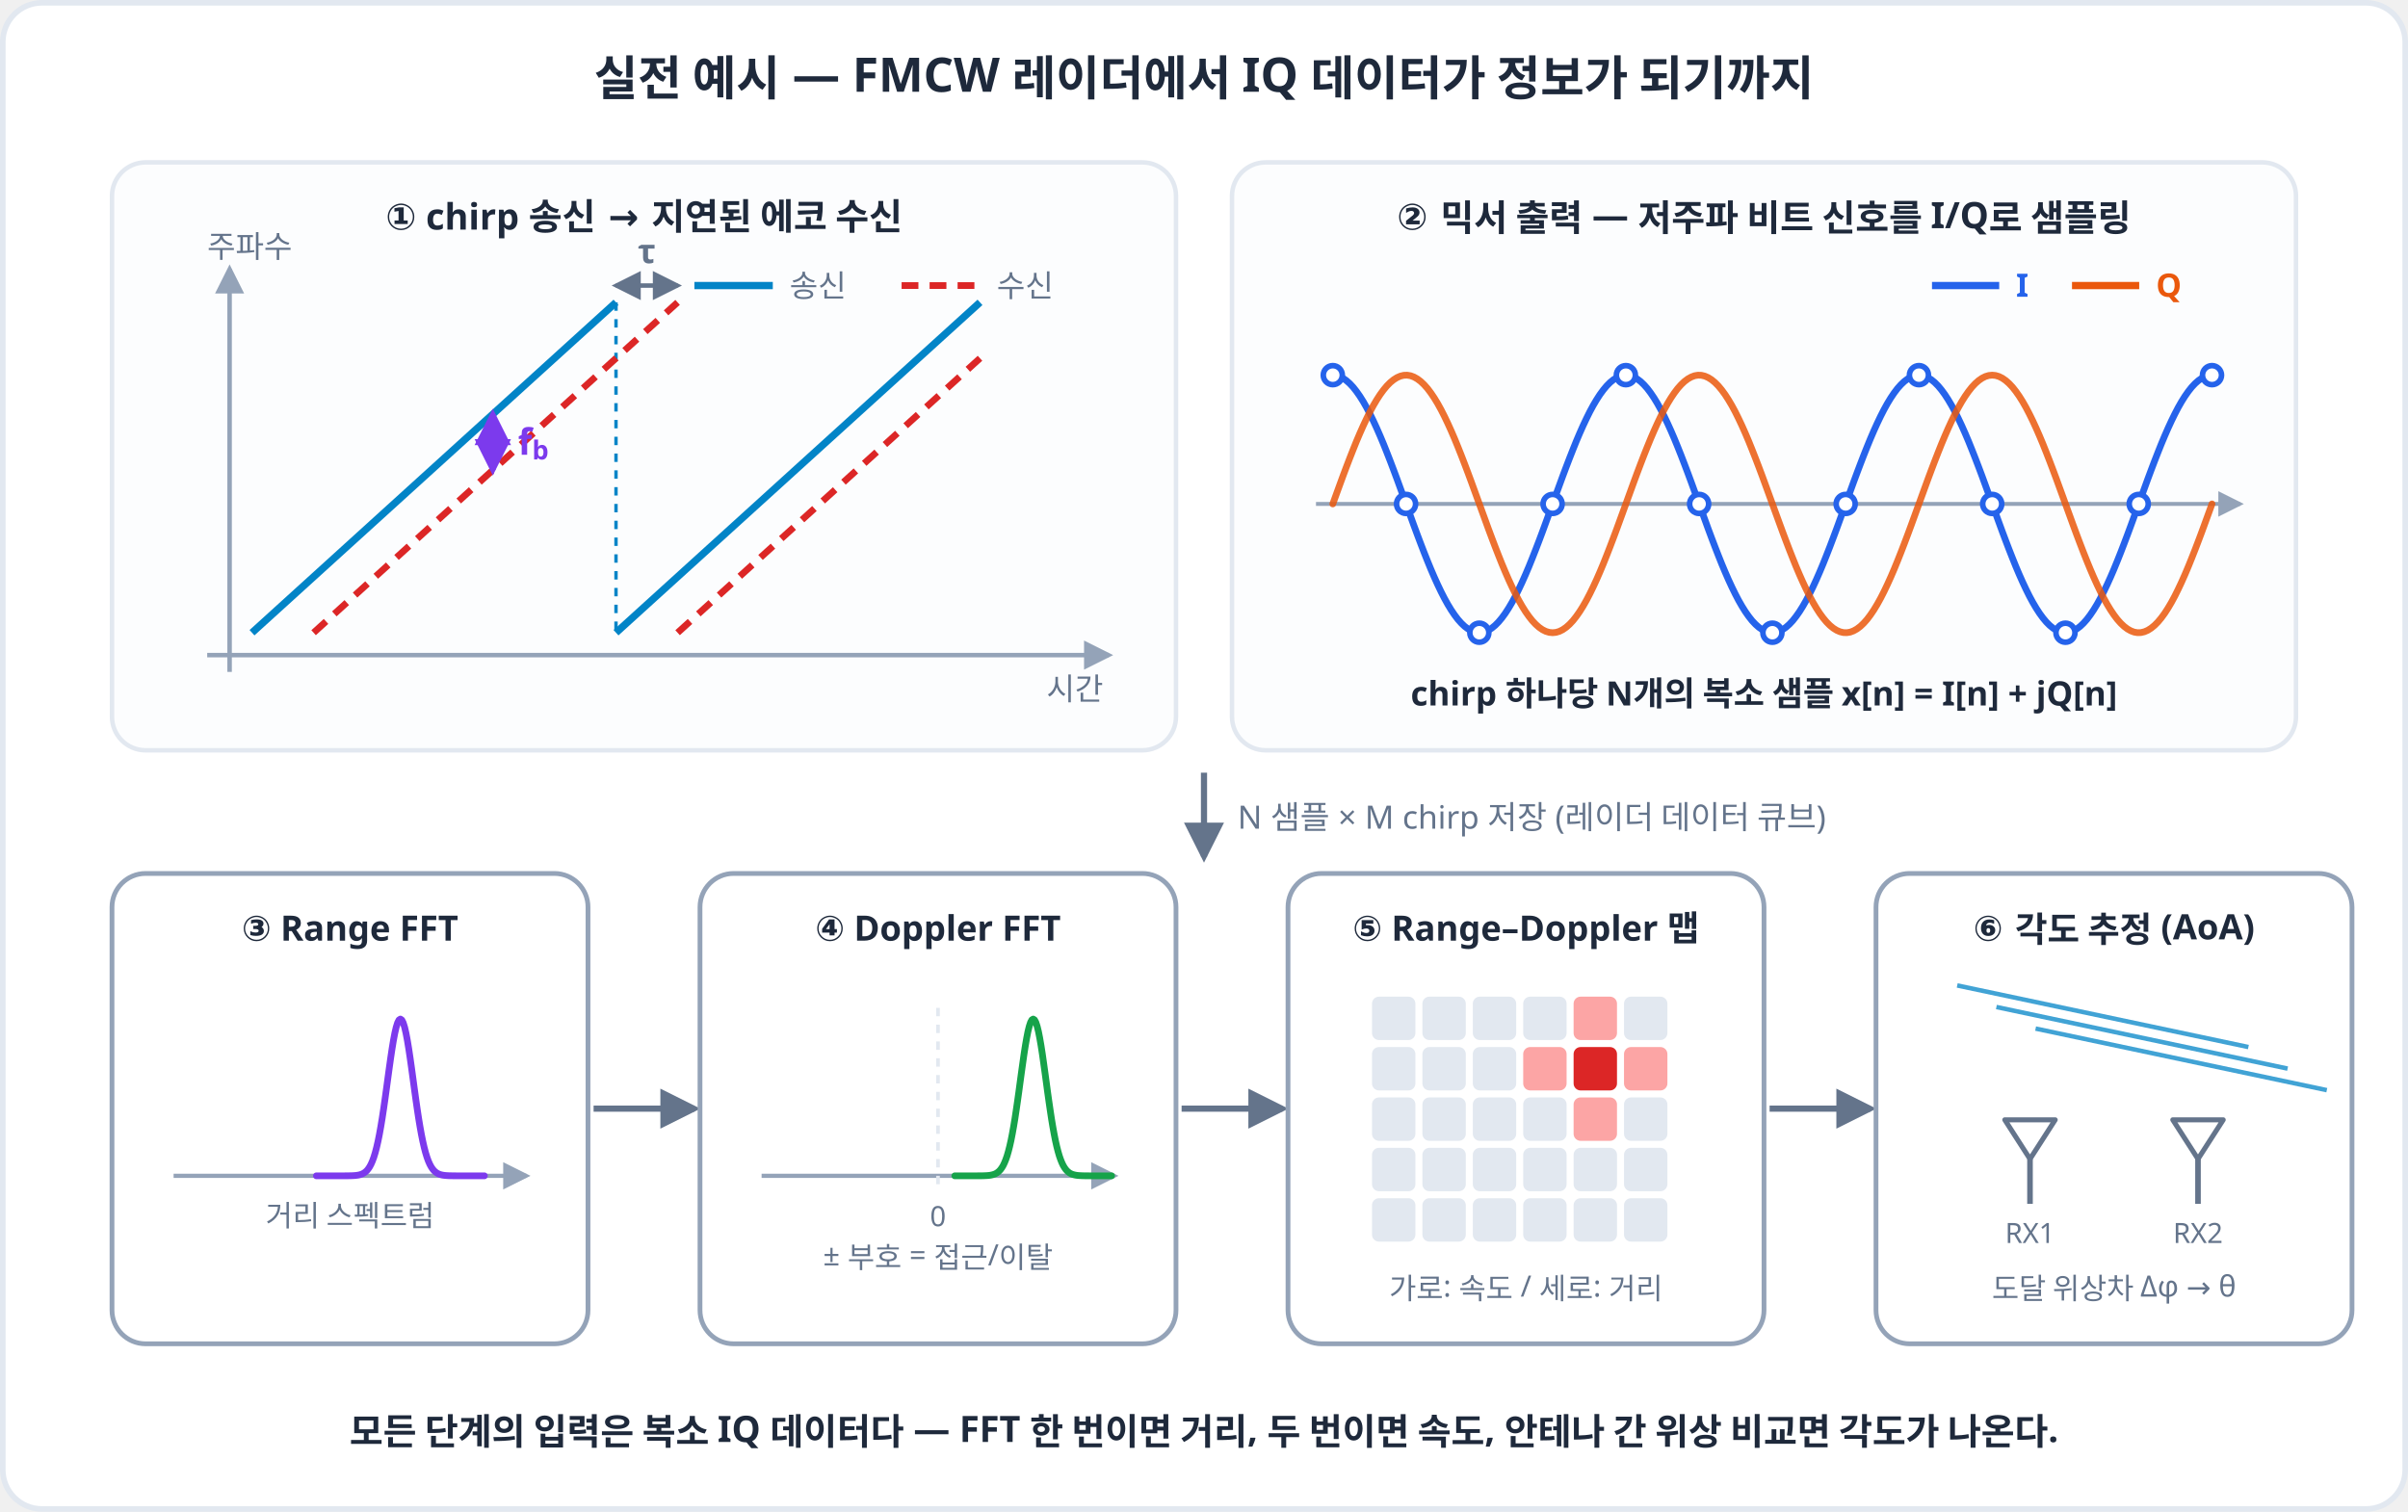
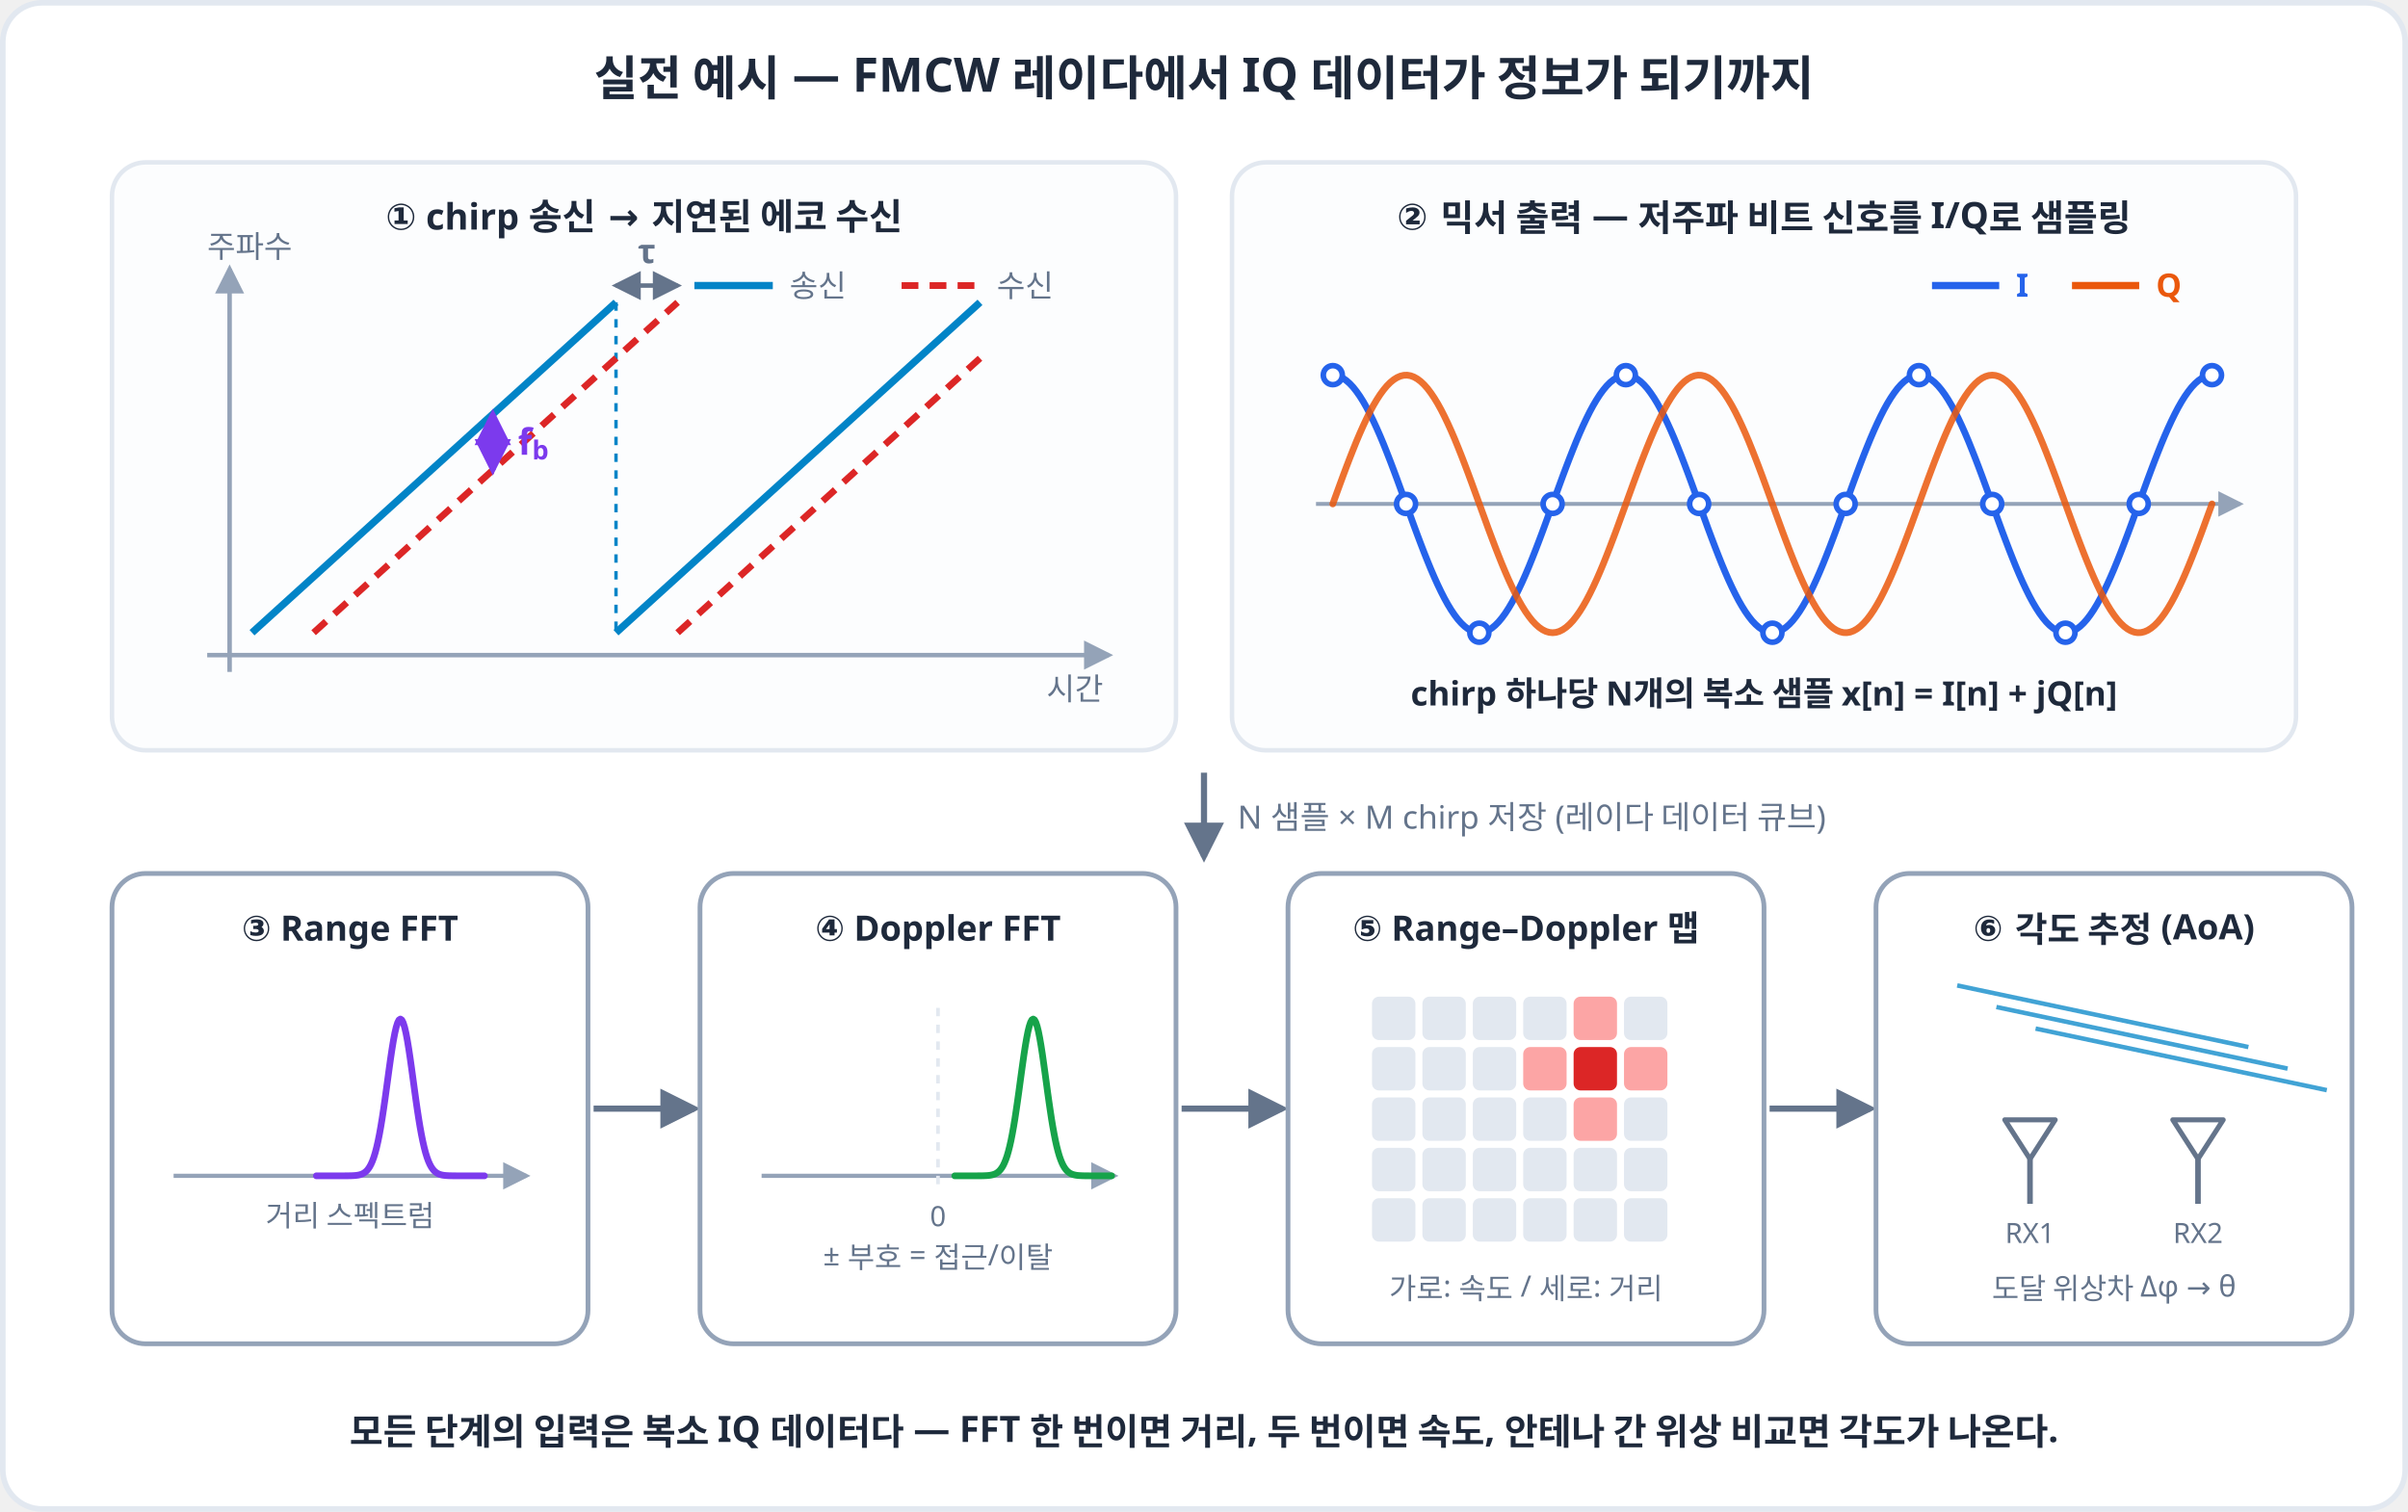
<svg xmlns="http://www.w3.org/2000/svg" viewBox="0 0 860 540" font-family="Segoe UI, Malgun Gothic, Apple SD Gothic Neo, sans-serif">
  <defs>
    <marker id="ar-slate" viewBox="0 0 10 10" refX="8.5" refY="5" markerWidth="6.5" markerHeight="6.5" orient="auto-start-reverse">
      <path d="M0,0 L10,5 L0,10 z" fill="#64748b" />
    </marker>
    <marker id="ar-blue" viewBox="0 0 10 10" refX="8.5" refY="5" markerWidth="6.5" markerHeight="6.5" orient="auto-start-reverse">
      <path d="M0,0 L10,5 L0,10 z" fill="#2563eb" />
    </marker>
    <marker id="ar-orange" viewBox="0 0 10 10" refX="8.5" refY="5" markerWidth="6.5" markerHeight="6.5" orient="auto-start-reverse">
      <path d="M0,0 L10,5 L0,10 z" fill="#ea580c" />
    </marker>
    <marker id="ar-sky" viewBox="0 0 10 10" refX="8.5" refY="5" markerWidth="6.5" markerHeight="6.5" orient="auto-start-reverse">
      <path d="M0,0 L10,5 L0,10 z" fill="#0284c7" />
    </marker>
    <marker id="ar-red" viewBox="0 0 10 10" refX="8.5" refY="5" markerWidth="6.5" markerHeight="6.5" orient="auto-start-reverse">
      <path d="M0,0 L10,5 L0,10 z" fill="#dc2626" />
    </marker>
    <marker id="ar-green" viewBox="0 0 10 10" refX="8.5" refY="5" markerWidth="6.5" markerHeight="6.5" orient="auto-start-reverse">
      <path d="M0,0 L10,5 L0,10 z" fill="#16a34a" />
    </marker>
    <marker id="ar-violet" viewBox="0 0 10 10" refX="8.5" refY="5" markerWidth="6.5" markerHeight="6.5" orient="auto-start-reverse">
      <path d="M0,0 L10,5 L0,10 z" fill="#7c3aed" />
    </marker>
    <marker id="ar-axis" viewBox="0 0 10 10" refX="8.5" refY="5" markerWidth="6.5" markerHeight="6.5" orient="auto-start-reverse">
      <path d="M0,0 L10,5 L0,10 z" fill="#94a3b8" />
    </marker>
  </defs>
  <rect x="1" y="1" width="858" height="538" rx="14" fill="#ffffff" stroke="#e2e8f0" stroke-width="2" />
-   <text x="430.0" y="34" font-size="17" fill="#1e293b" text-anchor="middle" font-weight="700">실전 예시 — FMCW 레이더에서 IQ 데이터가 정보가 되기까지</text>
+   <text x="430.0" y="34" font-size="17" fill="#1e293b" text-anchor="middle" font-weight="700">실전 예시 — FMCW 레이다에서 IQ 데이터가 정보가 되기까지</text>
  <rect x="40" y="58" width="380" height="210" rx="12" fill="#fcfdfe" stroke="#e2e8f0" stroke-width="1.6" />
  <text x="230.0" y="82" font-size="13" fill="#1e293b" text-anchor="middle" font-weight="700">① chirp 송신 → 지연된 에코 수신</text>
  <line x1="74" y1="234" x2="396" y2="234" stroke="#94a3b8" stroke-width="1.6" stroke-linecap="butt" marker-end="url(#ar-axis)" />
  <line x1="82" y1="240" x2="82" y2="96" stroke="#94a3b8" stroke-width="1.6" stroke-linecap="butt" marker-end="url(#ar-axis)" />
  <text x="394" y="250" font-size="11" fill="#64748b" text-anchor="end">시간</text>
  <text x="74" y="92" font-size="11" fill="#64748b" text-anchor="start">주파수</text>
  <line x1="90" y1="226" x2="220" y2="108" stroke="#0284c7" stroke-width="2.6" stroke-linecap="butt" />
  <line x1="220" y1="226" x2="350" y2="108" stroke="#0284c7" stroke-width="2.6" stroke-linecap="butt" />
  <line x1="220" y1="108" x2="220" y2="226" stroke="#0284c7" stroke-width="1.2" stroke-linecap="butt" stroke-dasharray="3 3" />
  <line x1="112" y1="226" x2="242" y2="108" stroke="#dc2626" stroke-width="2.4" stroke-linecap="butt" stroke-dasharray="6 4" />
  <line x1="242" y1="226" x2="350" y2="127.969" stroke="#dc2626" stroke-width="2.4" stroke-linecap="butt" stroke-dasharray="6 4" />
  <line x1="220" y1="102" x2="242" y2="102" stroke="#64748b" stroke-width="1.6" stroke-linecap="butt" marker-end="url(#ar-slate)" marker-start="url(#ar-slate)" />
  <text x="231.0" y="94" font-size="12" fill="#64748b" text-anchor="middle" font-weight="600">τ</text>
  <line x1="176" y1="147.938" x2="176" y2="167.908" stroke="#7c3aed" stroke-width="2" stroke-linecap="butt" marker-end="url(#ar-violet)" marker-start="url(#ar-violet)" />
  <text x="185" y="162.423" font-size="13" fill="#7c3aed" text-anchor="start" font-weight="700">f<tspan font-size="0.72em" baseline-shift="-18%">b</tspan>
  </text>
  <line x1="248" y1="102" x2="276" y2="102" stroke="#0284c7" stroke-width="2.6" stroke-linecap="butt" />
  <text x="282" y="106" font-size="11" fill="#64748b" text-anchor="start">송신</text>
  <line x1="322" y1="102" x2="350" y2="102" stroke="#dc2626" stroke-width="2.4" stroke-linecap="butt" stroke-dasharray="6 4" />
  <text x="356" y="106" font-size="11" fill="#64748b" text-anchor="start">수신</text>
  <rect x="440" y="58" width="380" height="210" rx="12" fill="#fcfdfe" stroke="#e2e8f0" stroke-width="1.6" />
  <text x="630.0" y="82" font-size="13" fill="#1e293b" text-anchor="middle" font-weight="700">② 믹서 출력 — 저주파 비트 신호를 I/Q로 샘플링</text>
  <line x1="470" y1="180" x2="800" y2="180" stroke="#94a3b8" stroke-width="1.4" stroke-linecap="butt" marker-end="url(#ar-axis)" />
  <path d="M476.00,134.00 L477.21,134.12 L478.42,134.48 L479.62,135.08 L480.83,135.92 L482.04,136.99 L483.25,138.28 L484.45,139.80 L485.66,141.52 L486.87,143.45 L488.08,145.57 L489.28,147.87 L490.49,150.34 L491.70,152.96 L492.91,155.73 L494.12,158.62 L495.32,161.63 L496.53,164.73 L497.74,167.92 L498.95,171.16 L500.15,174.46 L501.36,177.78 L502.57,181.11 L503.78,184.44 L504.98,187.74 L506.19,191.01 L507.40,194.21 L508.61,197.35 L509.82,200.39 L511.02,203.32 L512.23,206.13 L513.44,208.80 L514.65,211.33 L515.85,213.68 L517.06,215.87 L518.27,217.86 L519.48,219.65 L520.68,221.24 L521.89,222.60 L523.10,223.75 L524.31,224.66 L525.52,225.34 L526.72,225.79 L527.93,225.99 L529.14,225.95 L530.35,225.66 L531.55,225.14 L532.76,224.38 L533.97,223.39 L535.18,222.17 L536.38,220.73 L537.59,219.08 L538.80,217.21 L540.01,215.16 L541.22,212.92 L542.42,210.50 L543.63,207.93 L544.84,205.21 L546.05,202.36 L547.25,199.38 L548.46,196.31 L549.67,193.15 L550.88,189.93 L552.08,186.65 L553.29,183.33 L554.50,180.00 L555.71,176.67 L556.92,173.35 L558.12,170.07 L559.33,166.85 L560.54,163.69 L561.75,160.62 L562.95,157.64 L564.16,154.79 L565.37,152.07 L566.58,149.50 L567.78,147.08 L568.99,144.84 L570.20,142.79 L571.41,140.92 L572.62,139.27 L573.82,137.83 L575.03,136.61 L576.24,135.62 L577.45,134.86 L578.65,134.34 L579.86,134.05 L581.07,134.01 L582.28,134.21 L583.48,134.66 L584.69,135.34 L585.90,136.25 L587.11,137.40 L588.32,138.76 L589.52,140.35 L590.73,142.14 L591.94,144.13 L593.15,146.32 L594.35,148.67 L595.56,151.20 L596.77,153.87 L597.98,156.68 L599.18,159.61 L600.39,162.65 L601.60,165.79 L602.81,168.99 L604.02,172.26 L605.22,175.56 L606.43,178.89 L607.64,182.22 L608.85,185.54 L610.05,188.84 L611.26,192.08 L612.47,195.27 L613.68,198.37 L614.88,201.38 L616.09,204.27 L617.30,207.04 L618.51,209.66 L619.72,212.13 L620.92,214.43 L622.13,216.55 L623.34,218.48 L624.55,220.20 L625.75,221.72 L626.96,223.01 L628.17,224.08 L629.38,224.92 L630.58,225.52 L631.79,225.88 L633.00,226.00 L634.21,225.88 L635.42,225.52 L636.62,224.92 L637.83,224.08 L639.04,223.01 L640.25,221.72 L641.45,220.20 L642.66,218.48 L643.87,216.55 L645.08,214.43 L646.28,212.13 L647.49,209.66 L648.70,207.04 L649.91,204.27 L651.12,201.38 L652.32,198.37 L653.53,195.27 L654.74,192.08 L655.95,188.84 L657.15,185.54 L658.36,182.22 L659.57,178.89 L660.78,175.56 L661.98,172.26 L663.19,168.99 L664.40,165.79 L665.61,162.65 L666.82,159.61 L668.02,156.68 L669.23,153.87 L670.44,151.20 L671.65,148.67 L672.85,146.32 L674.06,144.13 L675.27,142.14 L676.48,140.35 L677.68,138.76 L678.89,137.40 L680.10,136.25 L681.31,135.34 L682.52,134.66 L683.72,134.21 L684.93,134.01 L686.14,134.05 L687.35,134.34 L688.55,134.86 L689.76,135.62 L690.97,136.61 L692.18,137.83 L693.38,139.27 L694.59,140.92 L695.80,142.79 L697.01,144.84 L698.22,147.08 L699.42,149.50 L700.63,152.07 L701.84,154.79 L703.05,157.64 L704.25,160.62 L705.46,163.69 L706.67,166.85 L707.88,170.07 L709.08,173.35 L710.29,176.67 L711.50,180.00 L712.71,183.33 L713.92,186.65 L715.12,189.93 L716.33,193.15 L717.54,196.31 L718.75,199.38 L719.95,202.36 L721.16,205.21 L722.37,207.93 L723.58,210.50 L724.78,212.92 L725.99,215.16 L727.20,217.21 L728.41,219.08 L729.62,220.73 L730.82,222.17 L732.03,223.39 L733.24,224.38 L734.45,225.14 L735.65,225.66 L736.86,225.95 L738.07,225.99 L739.28,225.79 L740.48,225.34 L741.69,224.66 L742.90,223.75 L744.11,222.60 L745.32,221.24 L746.52,219.65 L747.73,217.86 L748.94,215.87 L750.15,213.68 L751.35,211.33 L752.56,208.80 L753.77,206.13 L754.98,203.32 L756.18,200.39 L757.39,197.35 L758.60,194.21 L759.81,191.01 L761.02,187.74 L762.22,184.44 L763.43,181.11 L764.64,177.78 L765.85,174.46 L767.05,171.16 L768.26,167.92 L769.47,164.73 L770.68,161.63 L771.88,158.62 L773.09,155.73 L774.30,152.96 L775.51,150.34 L776.72,147.87 L777.92,145.57 L779.13,143.45 L780.34,141.52 L781.55,139.80 L782.75,138.28 L783.96,136.99 L785.17,135.92 L786.38,135.08 L787.58,134.48 L788.79,134.12 L790.00,134.00" fill="none" stroke="#2563eb" stroke-width="2.4" stroke-linecap="round" stroke-linejoin="round" />
  <path d="M476.00,180.00 L477.21,176.67 L478.42,173.35 L479.62,170.07 L480.83,166.85 L482.04,163.69 L483.25,160.62 L484.45,157.64 L485.66,154.79 L486.87,152.07 L488.08,149.50 L489.28,147.08 L490.49,144.84 L491.70,142.79 L492.91,140.92 L494.12,139.27 L495.32,137.83 L496.53,136.61 L497.74,135.62 L498.95,134.86 L500.15,134.34 L501.36,134.05 L502.57,134.01 L503.78,134.21 L504.98,134.66 L506.19,135.34 L507.40,136.25 L508.61,137.40 L509.82,138.76 L511.02,140.35 L512.23,142.14 L513.44,144.13 L514.65,146.32 L515.85,148.67 L517.06,151.20 L518.27,153.87 L519.48,156.68 L520.68,159.61 L521.89,162.65 L523.10,165.79 L524.31,168.99 L525.52,172.26 L526.72,175.56 L527.93,178.89 L529.14,182.22 L530.35,185.54 L531.55,188.84 L532.76,192.08 L533.97,195.27 L535.18,198.37 L536.38,201.38 L537.59,204.27 L538.80,207.04 L540.01,209.66 L541.22,212.13 L542.42,214.43 L543.63,216.55 L544.84,218.48 L546.05,220.20 L547.25,221.72 L548.46,223.01 L549.67,224.08 L550.88,224.92 L552.08,225.52 L553.29,225.88 L554.50,226.00 L555.71,225.88 L556.92,225.52 L558.12,224.92 L559.33,224.08 L560.54,223.01 L561.75,221.72 L562.95,220.20 L564.16,218.48 L565.37,216.55 L566.58,214.43 L567.78,212.13 L568.99,209.66 L570.20,207.04 L571.41,204.27 L572.62,201.38 L573.82,198.37 L575.03,195.27 L576.24,192.08 L577.45,188.84 L578.65,185.54 L579.86,182.22 L581.07,178.89 L582.28,175.56 L583.48,172.26 L584.69,168.99 L585.90,165.79 L587.11,162.65 L588.32,159.61 L589.52,156.68 L590.73,153.87 L591.94,151.20 L593.15,148.67 L594.35,146.32 L595.56,144.13 L596.77,142.14 L597.98,140.35 L599.18,138.76 L600.39,137.40 L601.60,136.25 L602.81,135.34 L604.02,134.66 L605.22,134.21 L606.43,134.01 L607.64,134.05 L608.85,134.34 L610.05,134.86 L611.26,135.62 L612.47,136.61 L613.68,137.83 L614.88,139.27 L616.09,140.92 L617.30,142.79 L618.51,144.84 L619.72,147.08 L620.92,149.50 L622.13,152.07 L623.34,154.79 L624.55,157.64 L625.75,160.62 L626.96,163.69 L628.17,166.85 L629.38,170.07 L630.58,173.35 L631.79,176.67 L633.00,180.00 L634.21,183.33 L635.42,186.65 L636.62,189.93 L637.83,193.15 L639.04,196.31 L640.25,199.38 L641.45,202.36 L642.66,205.21 L643.87,207.93 L645.08,210.50 L646.28,212.92 L647.49,215.16 L648.70,217.21 L649.91,219.08 L651.12,220.73 L652.32,222.17 L653.53,223.39 L654.74,224.38 L655.95,225.14 L657.15,225.66 L658.36,225.95 L659.57,225.99 L660.78,225.79 L661.98,225.34 L663.19,224.66 L664.40,223.75 L665.61,222.60 L666.82,221.24 L668.02,219.65 L669.23,217.86 L670.44,215.87 L671.65,213.68 L672.85,211.33 L674.06,208.80 L675.27,206.13 L676.48,203.32 L677.68,200.39 L678.89,197.35 L680.10,194.21 L681.31,191.01 L682.52,187.74 L683.72,184.44 L684.93,181.11 L686.14,177.78 L687.35,174.46 L688.55,171.16 L689.76,167.92 L690.97,164.73 L692.18,161.63 L693.38,158.62 L694.59,155.73 L695.80,152.96 L697.01,150.34 L698.22,147.87 L699.42,145.57 L700.63,143.45 L701.84,141.52 L703.05,139.80 L704.25,138.28 L705.46,136.99 L706.67,135.92 L707.88,135.08 L709.08,134.48 L710.29,134.12 L711.50,134.00 L712.71,134.12 L713.92,134.48 L715.12,135.08 L716.33,135.92 L717.54,136.99 L718.75,138.28 L719.95,139.80 L721.16,141.52 L722.37,143.45 L723.58,145.57 L724.78,147.87 L725.99,150.34 L727.20,152.96 L728.41,155.73 L729.62,158.62 L730.82,161.63 L732.03,164.73 L733.24,167.92 L734.45,171.16 L735.65,174.46 L736.86,177.78 L738.07,181.11 L739.28,184.44 L740.48,187.74 L741.69,191.01 L742.90,194.21 L744.11,197.35 L745.32,200.39 L746.52,203.32 L747.73,206.13 L748.94,208.80 L750.15,211.33 L751.35,213.68 L752.56,215.87 L753.77,217.86 L754.98,219.65 L756.18,221.24 L757.39,222.60 L758.60,223.75 L759.81,224.66 L761.02,225.34 L762.22,225.79 L763.43,225.99 L764.64,225.95 L765.85,225.66 L767.05,225.14 L768.26,224.38 L769.47,223.39 L770.68,222.17 L771.88,220.73 L773.09,219.08 L774.30,217.21 L775.51,215.16 L776.72,212.92 L777.92,210.50 L779.13,207.93 L780.34,205.21 L781.55,202.36 L782.75,199.38 L783.96,196.31 L785.17,193.15 L786.38,189.93 L787.58,186.65 L788.79,183.33 L790.00,180.00" fill="none" stroke="#ea580c" stroke-width="2.4" stroke-linecap="round" stroke-linejoin="round" opacity="0.85" />
  <circle cx="476.0" cy="134.0" r="3.4" fill="#ffffff" stroke="#2563eb" stroke-width="2" />
  <circle cx="502.167" cy="180.0" r="3.4" fill="#ffffff" stroke="#2563eb" stroke-width="2" />
  <circle cx="528.333" cy="226.0" r="3.4" fill="#ffffff" stroke="#2563eb" stroke-width="2" />
  <circle cx="554.5" cy="180.0" r="3.4" fill="#ffffff" stroke="#2563eb" stroke-width="2" />
  <circle cx="580.667" cy="134.0" r="3.4" fill="#ffffff" stroke="#2563eb" stroke-width="2" />
  <circle cx="606.833" cy="180" r="3.4" fill="#ffffff" stroke="#2563eb" stroke-width="2" />
  <circle cx="633.0" cy="226.0" r="3.4" fill="#ffffff" stroke="#2563eb" stroke-width="2" />
  <circle cx="659.167" cy="180" r="3.4" fill="#ffffff" stroke="#2563eb" stroke-width="2" />
  <circle cx="685.333" cy="134.0" r="3.4" fill="#ffffff" stroke="#2563eb" stroke-width="2" />
  <circle cx="711.5" cy="180" r="3.4" fill="#ffffff" stroke="#2563eb" stroke-width="2" />
  <circle cx="737.667" cy="226.0" r="3.4" fill="#ffffff" stroke="#2563eb" stroke-width="2" />
  <circle cx="763.833" cy="180" r="3.4" fill="#ffffff" stroke="#2563eb" stroke-width="2" />
  <circle cx="790.0" cy="134.0" r="3.4" fill="#ffffff" stroke="#2563eb" stroke-width="2" />
  <text x="630.0" y="252" font-size="12" fill="#1e293b" text-anchor="middle" font-weight="600">chirp 하나당 N개의 복소 샘플  x[n] = I[n] + jQ[n]</text>
  <line x1="690" y1="102" x2="714" y2="102" stroke="#2563eb" stroke-width="2.6" stroke-linecap="butt" />
  <text x="720" y="106" font-size="11.5" fill="#2563eb" text-anchor="start" font-weight="700">I</text>
  <line x1="740" y1="102" x2="764" y2="102" stroke="#ea580c" stroke-width="2.6" stroke-linecap="butt" />
  <text x="770" y="106" font-size="11.5" fill="#ea580c" text-anchor="start" font-weight="700">Q</text>
  <line x1="430.0" y1="276" x2="430.0" y2="306" stroke="#64748b" stroke-width="2.2" stroke-linecap="butt" marker-end="url(#ar-slate)" />
-   <text x="442.0" y="296" font-size="11.5" fill="#64748b" text-anchor="start">N 샘플 × M chirp 저장 (레이더 데이터 큐브)</text>
+   <text x="442.0" y="296" font-size="11.5" fill="#64748b" text-anchor="start">N 샘플 × M chirp 저장 (레이다 데이터 큐브)</text>
  <rect x="40" y="312" width="170" height="168" rx="12" fill="#ffffff" stroke="#94a3b8" stroke-width="1.7" />
  <text x="125.0" y="336" font-size="12.5" fill="#1e293b" text-anchor="middle" font-weight="700">③ Range FFT</text>
  <line x1="62" y1="420" x2="188" y2="420" stroke="#94a3b8" stroke-width="1.5" stroke-linecap="butt" marker-end="url(#ar-axis)" />
  <path d="M113.00,420.00 L113.50,420.00 L114.00,420.00 L114.50,420.00 L115.00,420.00 L115.50,420.00 L116.00,420.00 L116.50,420.00 L117.00,420.00 L117.50,420.00 L118.00,420.00 L118.50,420.00 L119.00,420.00 L119.50,420.00 L120.00,420.00 L120.50,420.00 L121.00,420.00 L121.50,420.00 L122.00,420.00 L122.50,420.00 L123.00,420.00 L123.50,419.99 L124.00,419.99 L124.50,419.98 L125.00,419.97 L125.50,419.96 L126.00,419.94 L126.50,419.91 L127.00,419.87 L127.50,419.81 L128.00,419.73 L128.50,419.61 L129.00,419.46 L129.50,419.25 L130.00,418.97 L130.50,418.61 L131.00,418.15 L131.50,417.55 L132.00,416.81 L132.50,415.88 L133.00,414.75 L133.50,413.39 L134.00,411.77 L134.50,409.87 L135.00,407.69 L135.50,405.21 L136.00,402.44 L136.50,399.40 L137.00,396.11 L137.50,392.63 L138.00,389.01 L138.50,385.32 L139.00,381.65 L139.50,378.09 L140.00,374.74 L140.50,371.70 L141.00,369.06 L141.50,366.90 L142.00,365.31 L142.50,364.33 L143.00,364.00 L143.50,364.33 L144.00,365.31 L144.50,366.90 L145.00,369.06 L145.50,371.70 L146.00,374.74 L146.50,378.09 L147.00,381.65 L147.50,385.32 L148.00,389.01 L148.50,392.63 L149.00,396.11 L149.50,399.40 L150.00,402.44 L150.50,405.21 L151.00,407.69 L151.50,409.87 L152.00,411.77 L152.50,413.39 L153.00,414.75 L153.50,415.88 L154.00,416.81 L154.50,417.55 L155.00,418.15 L155.50,418.61 L156.00,418.97 L156.50,419.25 L157.00,419.46 L157.50,419.61 L158.00,419.73 L158.50,419.81 L159.00,419.87 L159.50,419.91 L160.00,419.94 L160.50,419.96 L161.00,419.97 L161.50,419.98 L162.00,419.99 L162.50,419.99 L163.00,420.00 L163.50,420.00 L164.00,420.00 L164.50,420.00 L165.00,420.00 L165.50,420.00 L166.00,420.00 L166.50,420.00 L167.00,420.00 L167.50,420.00 L168.00,420.00 L168.50,420.00 L169.00,420.00 L169.50,420.00 L170.00,420.00 L170.50,420.00 L171.00,420.00 L171.50,420.00 L172.00,420.00 L172.50,420.00 L173.00,420.00" fill="none" stroke="#7c3aed" stroke-width="2.4" stroke-linecap="round" stroke-linejoin="round" />
  <text x="125.0" y="438" font-size="10.5" fill="#64748b" text-anchor="middle">거리 스펙트럼</text>
  <line x1="212" y1="396.0" x2="248" y2="396.0" stroke="#64748b" stroke-width="2.2" stroke-linecap="butt" marker-end="url(#ar-slate)" />
  <rect x="250" y="312" width="170" height="168" rx="12" fill="#ffffff" stroke="#94a3b8" stroke-width="1.7" />
  <text x="335.0" y="336" font-size="12.5" fill="#1e293b" text-anchor="middle" font-weight="700">④ Doppler FFT</text>
  <line x1="272" y1="420" x2="398" y2="420" stroke="#94a3b8" stroke-width="1.5" stroke-linecap="butt" marker-end="url(#ar-axis)" />
  <line x1="335.0" y1="423" x2="335.0" y2="358" stroke="#e2e8f0" stroke-width="1.3" stroke-linecap="butt" stroke-dasharray="3 3" />
  <path d="M341.00,420.00 L341.47,420.00 L341.93,420.00 L342.40,420.00 L342.87,420.00 L343.33,420.00 L343.80,420.00 L344.27,420.00 L344.73,420.00 L345.20,420.00 L345.67,420.00 L346.13,420.00 L346.60,420.00 L347.07,420.00 L347.53,420.00 L348.00,420.00 L348.47,420.00 L348.93,420.00 L349.40,419.99 L349.87,419.99 L350.33,419.99 L350.80,419.98 L351.27,419.97 L351.73,419.95 L352.20,419.93 L352.67,419.90 L353.13,419.86 L353.60,419.80 L354.07,419.71 L354.53,419.60 L355.00,419.46 L355.47,419.27 L355.93,419.02 L356.40,418.69 L356.87,418.28 L357.33,417.77 L357.80,417.12 L358.27,416.34 L358.73,415.38 L359.20,414.23 L359.67,412.88 L360.13,411.29 L360.60,409.46 L361.07,407.37 L361.53,405.03 L362.00,402.44 L362.47,399.61 L362.93,396.56 L363.40,393.34 L363.87,389.99 L364.33,386.56 L364.80,383.11 L365.27,379.74 L365.73,376.50 L366.20,373.48 L366.67,370.77 L367.13,368.43 L367.60,366.54 L368.07,365.14 L368.53,364.29 L369.00,364.00 L369.47,364.29 L369.93,365.14 L370.40,366.54 L370.87,368.43 L371.33,370.77 L371.80,373.48 L372.27,376.50 L372.73,379.74 L373.20,383.11 L373.67,386.56 L374.13,389.99 L374.60,393.34 L375.07,396.56 L375.53,399.61 L376.00,402.44 L376.47,405.03 L376.93,407.37 L377.40,409.46 L377.87,411.29 L378.33,412.88 L378.80,414.23 L379.27,415.38 L379.73,416.34 L380.20,417.12 L380.67,417.77 L381.13,418.28 L381.60,418.69 L382.07,419.02 L382.53,419.27 L383.00,419.46 L383.47,419.60 L383.93,419.71 L384.40,419.80 L384.87,419.86 L385.33,419.90 L385.80,419.93 L386.27,419.95 L386.73,419.97 L387.20,419.98 L387.67,419.99 L388.13,419.99 L388.60,419.99 L389.07,420.00 L389.53,420.00 L390.00,420.00 L390.47,420.00 L390.93,420.00 L391.40,420.00 L391.87,420.00 L392.33,420.00 L392.80,420.00 L393.27,420.00 L393.73,420.00 L394.20,420.00 L394.67,420.00 L395.13,420.00 L395.60,420.00 L396.07,420.00 L396.53,420.00 L397.00,420.00" fill="none" stroke="#16a34a" stroke-width="2.4" stroke-linecap="round" stroke-linejoin="round" />
  <text x="335.0" y="438" font-size="10" fill="#64748b" text-anchor="middle">0</text>
  <text x="335.0" y="452" font-size="10.5" fill="#64748b" text-anchor="middle">± 부호 = 접근/이탈</text>
  <line x1="422" y1="396.0" x2="458" y2="396.0" stroke="#64748b" stroke-width="2.2" stroke-linecap="butt" marker-end="url(#ar-slate)" />
  <rect x="460" y="312" width="170" height="168" rx="12" fill="#ffffff" stroke="#94a3b8" stroke-width="1.7" />
  <text x="545.0" y="336" font-size="12.5" fill="#1e293b" text-anchor="middle" font-weight="700">⑤ Range–Doppler 맵</text>
  <rect x="490" y="356" width="15.5" height="15.5" rx="2.5" fill="#e2e8f0" stroke="none" stroke-width="0" />
  <rect x="508" y="356" width="15.5" height="15.5" rx="2.5" fill="#e2e8f0" stroke="none" stroke-width="0" />
  <rect x="526" y="356" width="15.5" height="15.5" rx="2.5" fill="#e2e8f0" stroke="none" stroke-width="0" />
  <rect x="544" y="356" width="15.5" height="15.5" rx="2.5" fill="#e2e8f0" stroke="none" stroke-width="0" />
  <rect x="562" y="356" width="15.5" height="15.5" rx="2.5" fill="#fca5a5" stroke="none" stroke-width="0" />
  <rect x="580" y="356" width="15.5" height="15.5" rx="2.5" fill="#e2e8f0" stroke="none" stroke-width="0" />
  <rect x="490" y="374" width="15.5" height="15.5" rx="2.5" fill="#e2e8f0" stroke="none" stroke-width="0" />
  <rect x="508" y="374" width="15.5" height="15.5" rx="2.5" fill="#e2e8f0" stroke="none" stroke-width="0" />
  <rect x="526" y="374" width="15.5" height="15.5" rx="2.5" fill="#e2e8f0" stroke="none" stroke-width="0" />
  <rect x="544" y="374" width="15.5" height="15.5" rx="2.5" fill="#fca5a5" stroke="none" stroke-width="0" />
  <rect x="562" y="374" width="15.5" height="15.5" rx="2.5" fill="#dc2626" stroke="none" stroke-width="0" />
  <rect x="580" y="374" width="15.5" height="15.5" rx="2.5" fill="#fca5a5" stroke="none" stroke-width="0" />
  <rect x="490" y="392" width="15.5" height="15.5" rx="2.5" fill="#e2e8f0" stroke="none" stroke-width="0" />
  <rect x="508" y="392" width="15.5" height="15.5" rx="2.5" fill="#e2e8f0" stroke="none" stroke-width="0" />
  <rect x="526" y="392" width="15.5" height="15.5" rx="2.5" fill="#e2e8f0" stroke="none" stroke-width="0" />
  <rect x="544" y="392" width="15.5" height="15.5" rx="2.5" fill="#e2e8f0" stroke="none" stroke-width="0" />
  <rect x="562" y="392" width="15.5" height="15.5" rx="2.5" fill="#fca5a5" stroke="none" stroke-width="0" />
  <rect x="580" y="392" width="15.5" height="15.5" rx="2.5" fill="#e2e8f0" stroke="none" stroke-width="0" />
  <rect x="490" y="410" width="15.5" height="15.5" rx="2.5" fill="#e2e8f0" stroke="none" stroke-width="0" />
  <rect x="508" y="410" width="15.5" height="15.5" rx="2.5" fill="#e2e8f0" stroke="none" stroke-width="0" />
  <rect x="526" y="410" width="15.5" height="15.5" rx="2.5" fill="#e2e8f0" stroke="none" stroke-width="0" />
  <rect x="544" y="410" width="15.5" height="15.5" rx="2.5" fill="#e2e8f0" stroke="none" stroke-width="0" />
  <rect x="562" y="410" width="15.5" height="15.5" rx="2.5" fill="#e2e8f0" stroke="none" stroke-width="0" />
  <rect x="580" y="410" width="15.5" height="15.5" rx="2.5" fill="#e2e8f0" stroke="none" stroke-width="0" />
  <rect x="490" y="428" width="15.5" height="15.5" rx="2.5" fill="#e2e8f0" stroke="none" stroke-width="0" />
  <rect x="508" y="428" width="15.5" height="15.5" rx="2.5" fill="#e2e8f0" stroke="none" stroke-width="0" />
  <rect x="526" y="428" width="15.5" height="15.5" rx="2.5" fill="#e2e8f0" stroke="none" stroke-width="0" />
  <rect x="544" y="428" width="15.5" height="15.5" rx="2.5" fill="#e2e8f0" stroke="none" stroke-width="0" />
  <rect x="562" y="428" width="15.5" height="15.5" rx="2.5" fill="#e2e8f0" stroke="none" stroke-width="0" />
  <rect x="580" y="428" width="15.5" height="15.5" rx="2.5" fill="#e2e8f0" stroke="none" stroke-width="0" />
  <text x="545.0" y="464" font-size="10.5" fill="#64748b" text-anchor="middle">가로: 속도 / 세로: 거리</text>
  <line x1="632" y1="396.0" x2="668" y2="396.0" stroke="#64748b" stroke-width="2.2" stroke-linecap="butt" marker-end="url(#ar-slate)" />
  <rect x="670" y="312" width="170" height="168" rx="12" fill="#ffffff" stroke="#94a3b8" stroke-width="1.7" />
  <text x="755.0" y="336" font-size="12.5" fill="#1e293b" text-anchor="middle" font-weight="700">⑥ 각도 추정 (AoA)</text>
  <line x1="725.0" y1="430" x2="725.0" y2="414" stroke="#64748b" stroke-width="2" stroke-linecap="butt" />
  <path d="M725.0,414 L716.0,400 L734.0,400 Z" fill="#ffffff" stroke="#64748b" stroke-width="1.8" stroke-linecap="round" stroke-linejoin="round" />
  <line x1="785.0" y1="430" x2="785.0" y2="414" stroke="#64748b" stroke-width="2" stroke-linecap="butt" />
  <path d="M785.0,414 L776.0,400 L794.0,400 Z" fill="#ffffff" stroke="#64748b" stroke-width="1.8" stroke-linecap="round" stroke-linejoin="round" />
  <text x="725.0" y="444" font-size="10" fill="#64748b" text-anchor="middle">RX1</text>
  <text x="785.0" y="444" font-size="10" fill="#64748b" text-anchor="middle">RX2</text>
  <line x1="699.0" y1="352.0" x2="803.0" y2="374.0" stroke="#0284c7" stroke-width="1.6" stroke-linecap="butt" opacity="0.75" />
  <line x1="713.0" y1="359.7" x2="817.0" y2="381.7" stroke="#0284c7" stroke-width="1.6" stroke-linecap="butt" opacity="0.75" />
  <line x1="727.0" y1="367.4" x2="831.0" y2="389.4" stroke="#0284c7" stroke-width="1.6" stroke-linecap="butt" opacity="0.75" />
  <text x="755.0" y="464" font-size="10.5" fill="#64748b" text-anchor="middle">도달 위상차 Δφ → θ</text>
  <text x="430.0" y="516" font-size="13" fill="#1e293b" text-anchor="middle" font-weight="600">모든 단계의 입력은 복소 IQ 데이터다 — FFT 한 번이면 거리, 두 번이면 속도, 안테나 간 위상 비교면 각도가 나온다.</text>
</svg>
